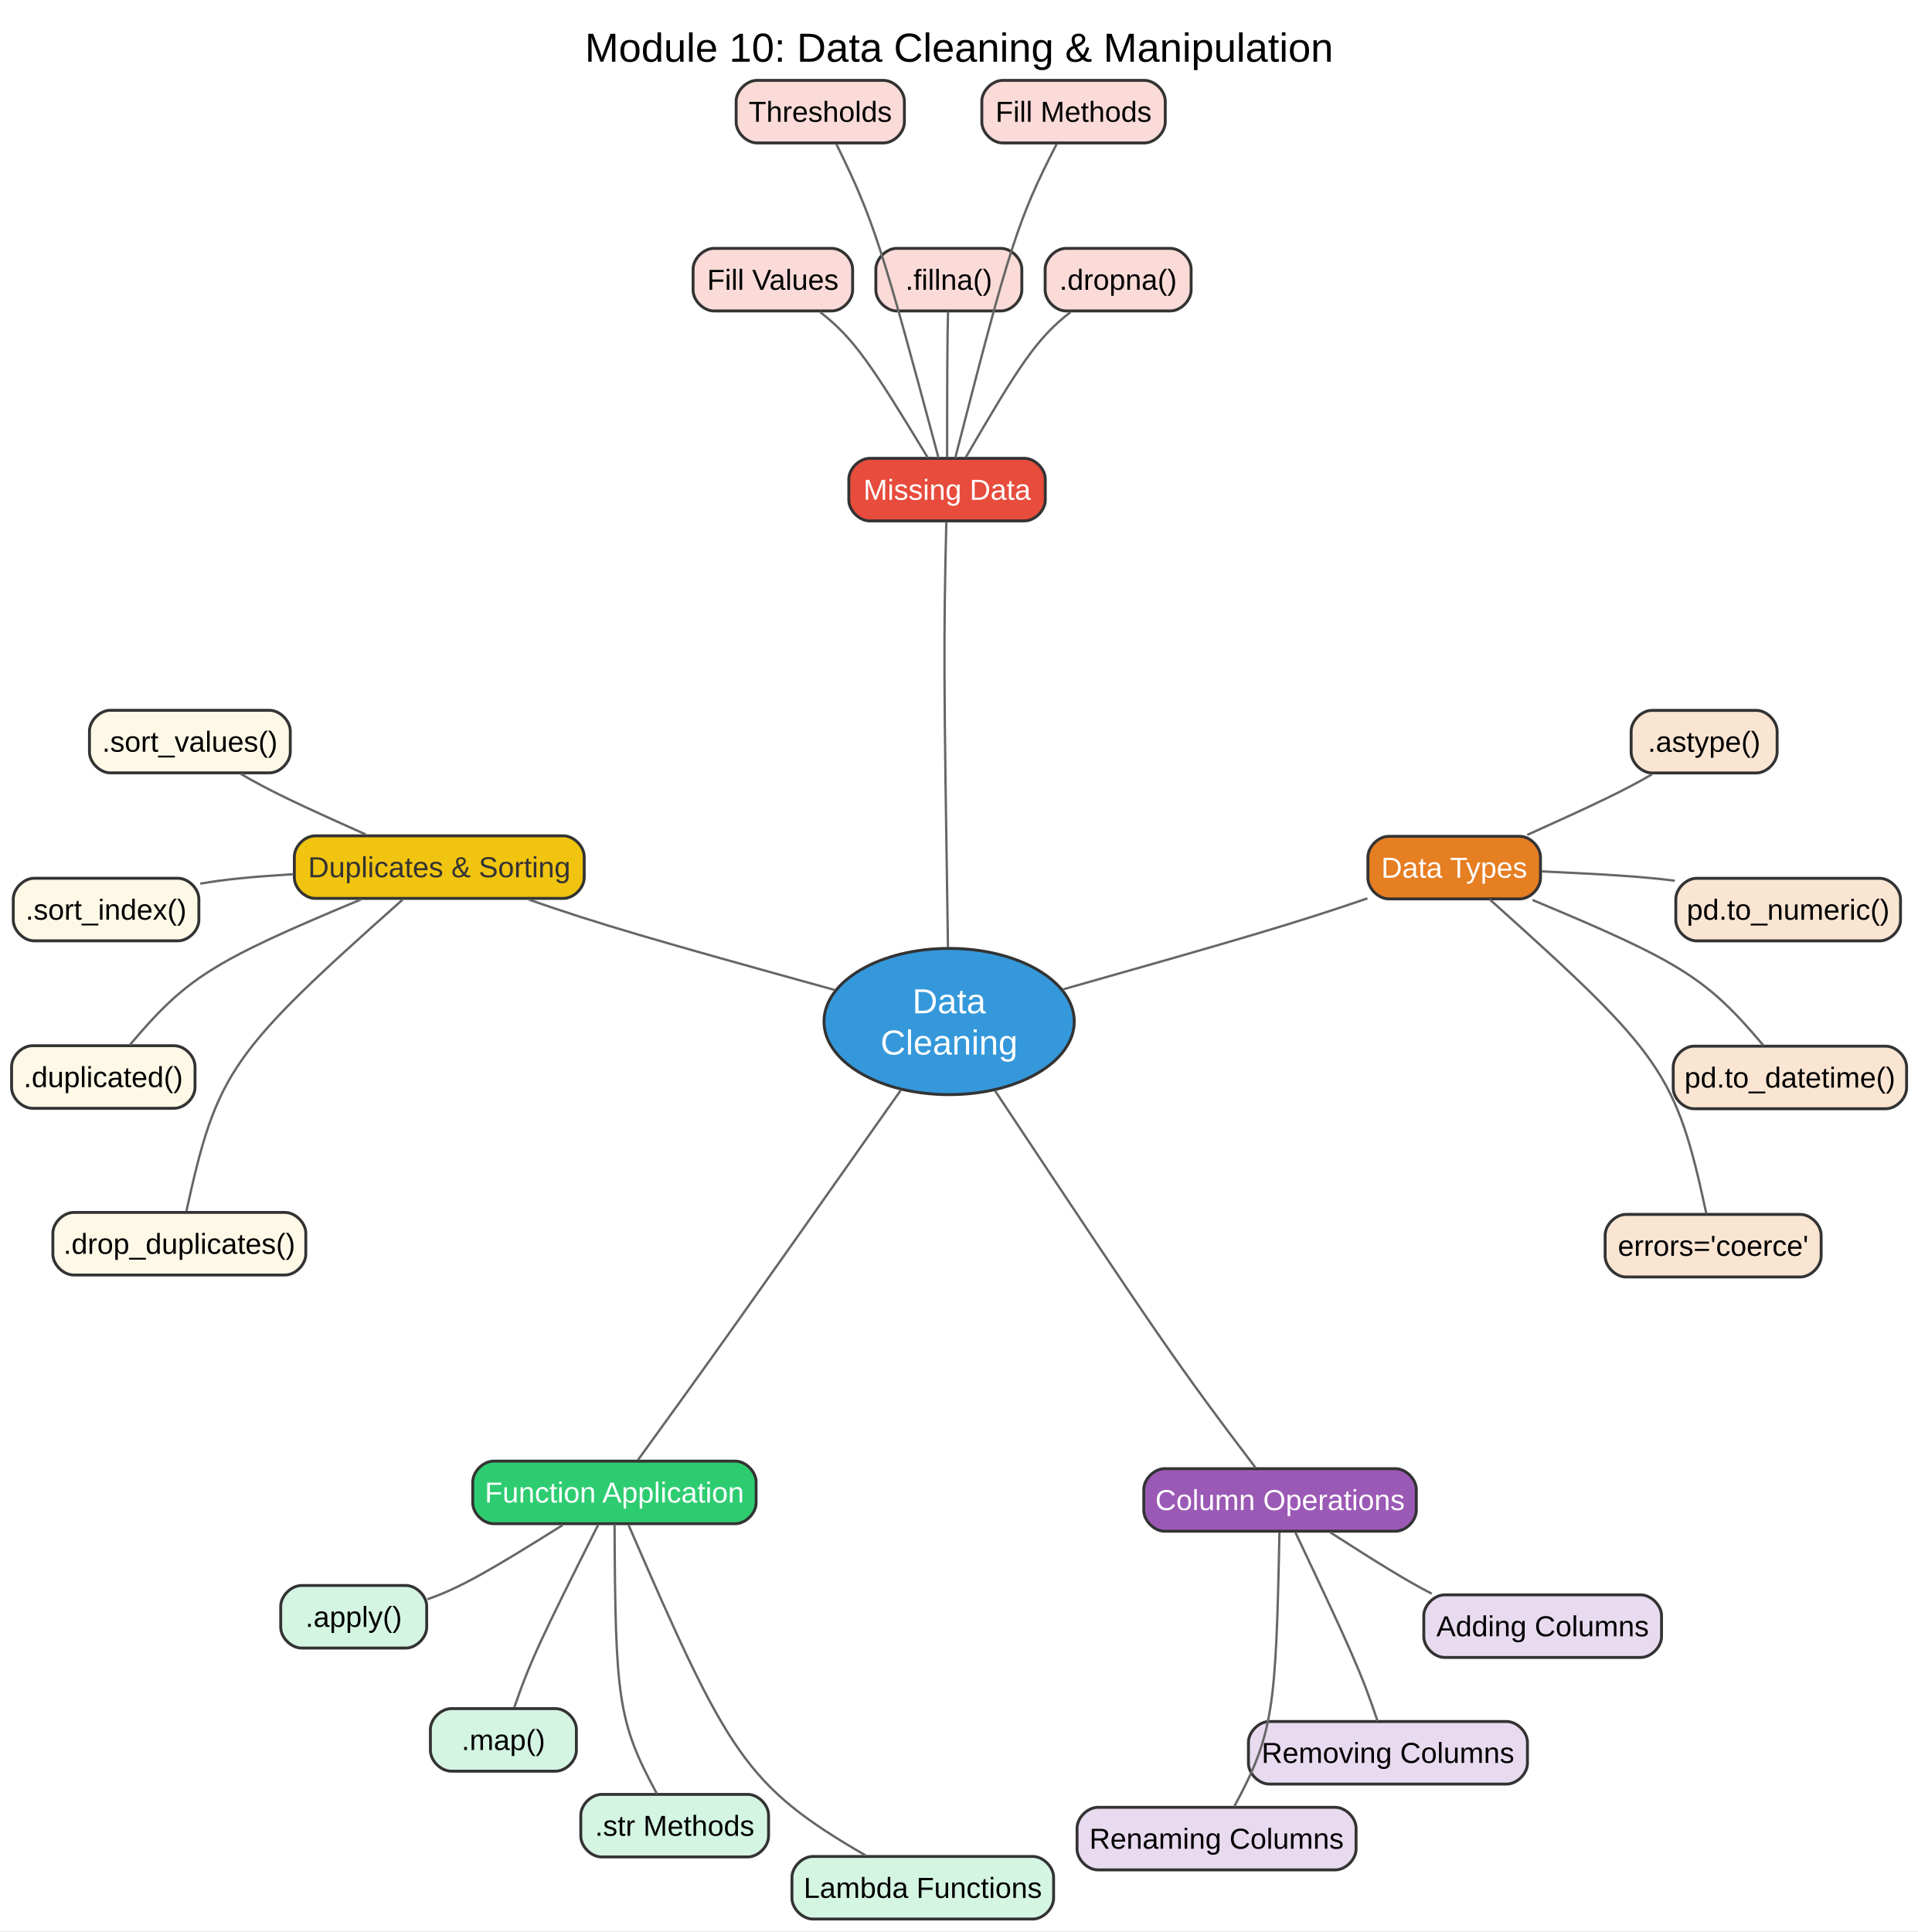
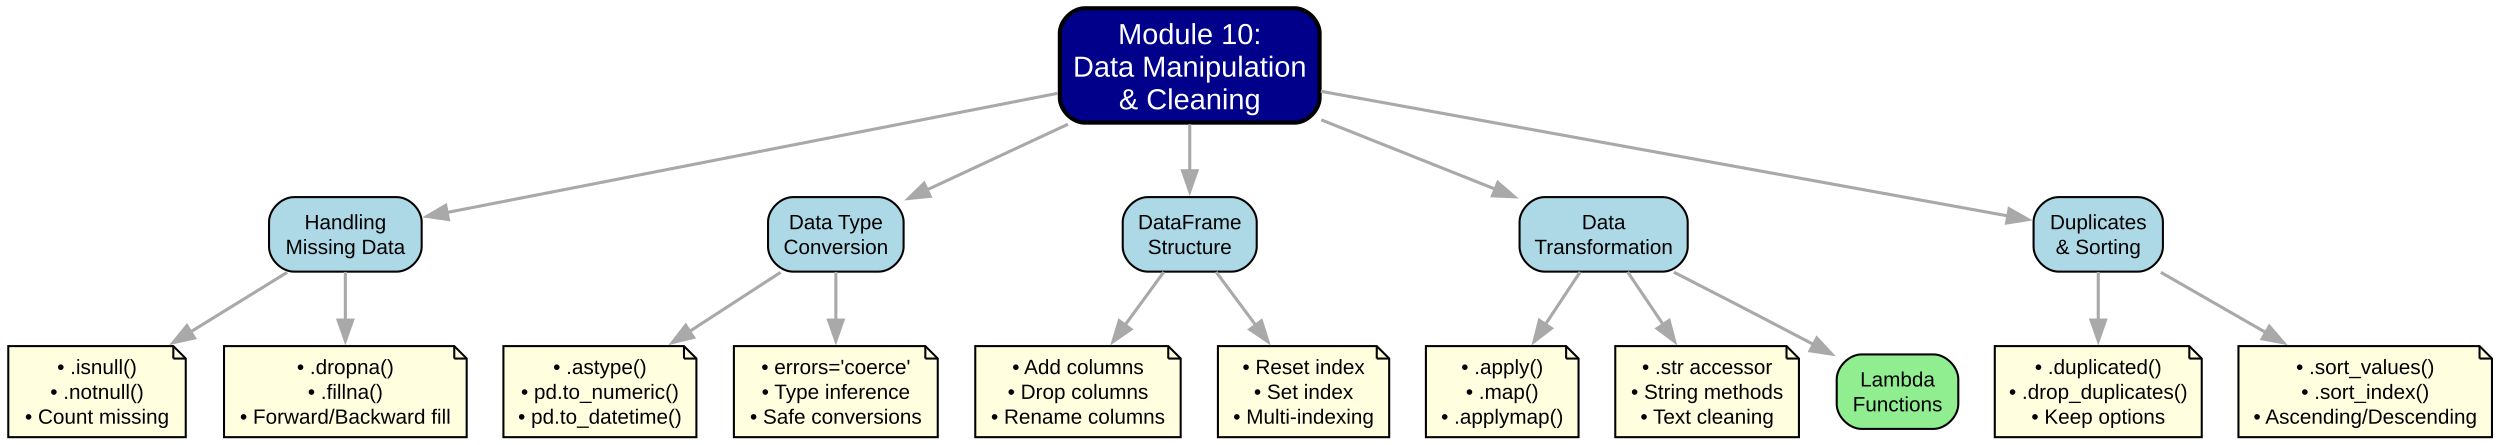
- <svg xmlns="http://www.w3.org/2000/svg" width="662pt" height="667pt" viewBox="0.00 0.00 662.00 667.00">
-   <g id="graph0" class="graph" transform="scale(1 1) rotate(0) translate(4 662.52)">
-     <polygon fill="white" stroke="none" points="-4,4 -4,-662.52 658.26,-662.52 658.26,4 -4,4" />
-     <text xml:space="preserve" text-anchor="middle" x="327.13" y="-641.22" font-family="Arial" font-size="14.00">Module 10: Data Cleaning &amp; Manipulation</text>
+ <svg xmlns="http://www.w3.org/2000/svg" width="1208pt" height="215pt" viewBox="0.00 0.00 1208.00 215.00">
+   <g id="graph0" class="graph" transform="scale(1 1) rotate(0) translate(4 211.25)">
+     <polygon fill="white" stroke="none" points="-4,4 -4,-211.25 1204.12,-211.25 1204.12,4 -4,4" />
    <g id="node1" class="node">
-       <ellipse fill="#3498db" stroke="#333333" cx="323.69" cy="-309.85" rx="43.2" ry="25.24" />
-       <text xml:space="preserve" text-anchor="middle" x="323.69" y="-312.7" font-family="Arial" font-size="12.00" fill="white">Data</text>
-       <text xml:space="preserve" text-anchor="middle" x="323.69" y="-298.45" font-family="Arial" font-size="12.00" fill="white">Cleaning</text>
+       <path fill="darkblue" stroke="black" stroke-width="2" d="M621.62,-207.25C621.62,-207.25 520.12,-207.25 520.12,-207.25 514.12,-207.25 508.12,-201.25 508.12,-195.25 508.12,-195.25 508.12,-164 508.12,-164 508.12,-158 514.12,-152 520.12,-152 520.12,-152 621.62,-152 621.62,-152 627.62,-152 633.62,-158 633.62,-164 633.62,-164 633.62,-195.25 633.62,-195.25 633.62,-201.25 627.62,-207.25 621.62,-207.25" />
+       <text xml:space="preserve" text-anchor="middle" x="570.88" y="-189.95" font-family="Arial" font-size="14.00" fill="white">Module 10:</text>
+       <text xml:space="preserve" text-anchor="middle" x="570.88" y="-174.2" font-family="Arial" font-size="14.00" fill="white">Data Manipulation</text>
+       <text xml:space="preserve" text-anchor="middle" x="570.88" y="-158.45" font-family="Arial" font-size="14.00" fill="white">&amp; Cleaning</text>
    </g>
    <g id="node2" class="node">
-       <path fill="#e74c3c" stroke="#333333" d="M349.69,-504.28C349.69,-504.28 296.26,-504.28 296.26,-504.28 292.66,-504.28 289.06,-500.68 289.06,-497.08 289.06,-497.08 289.06,-489.88 289.06,-489.88 289.06,-486.28 292.66,-482.68 296.26,-482.68 296.26,-482.68 349.69,-482.68 349.69,-482.68 353.29,-482.68 356.89,-486.28 356.89,-489.88 356.89,-489.88 356.89,-497.08 356.89,-497.08 356.89,-500.68 353.29,-504.28 349.69,-504.28" />
-       <text xml:space="preserve" text-anchor="middle" x="322.98" y="-489.98" font-family="Arial" font-size="10.00" fill="white">Missing Data</text>
+       <path fill="lightblue" stroke="black" d="M187.75,-116C187.75,-116 138,-116 138,-116 132,-116 126,-110 126,-104 126,-104 126,-92 126,-92 126,-86 132,-80 138,-80 138,-80 187.75,-80 187.75,-80 193.75,-80 199.75,-86 199.75,-92 199.75,-92 199.75,-104 199.75,-104 199.75,-110 193.75,-116 187.75,-116" />
+       <text xml:space="preserve" text-anchor="middle" x="162.88" y="-100.5" font-family="Arial" font-size="10.00">Handling</text>
+       <text xml:space="preserve" text-anchor="middle" x="162.88" y="-88.5" font-family="Arial" font-size="10.00">Missing Data</text>
    </g>
    <g id="edge1" class="edge">
-       <path fill="none" stroke="#666666" stroke-width="0.8" d="M323.29,-335.44C321.81,-430.57 321.77,-441.11 322.72,-482.28" />
+       <path fill="none" stroke="darkgray" stroke-width="1.5" d="M507.12,-166.18C425.39,-150.23 285.43,-122.92 211.67,-108.52" />
+       <polygon fill="darkgray" stroke="darkgray" stroke-width="1.5" points="212.7,-105.16 202.21,-106.68 211.36,-112.03 212.7,-105.16" />
    </g>
    <g id="node3" class="node">
-       <path fill="#e67e22" stroke="#333333" d="M520.66,-373.79C520.66,-373.79 475.48,-373.79 475.48,-373.79 471.88,-373.79 468.28,-370.19 468.28,-366.59 468.28,-366.59 468.28,-359.39 468.28,-359.39 468.28,-355.79 471.88,-352.19 475.48,-352.19 475.48,-352.19 520.66,-352.19 520.66,-352.19 524.26,-352.19 527.86,-355.79 527.86,-359.39 527.86,-359.39 527.86,-366.59 527.86,-366.59 527.86,-370.19 524.26,-373.79 520.66,-373.79" />
-       <text xml:space="preserve" text-anchor="middle" x="498.07" y="-359.49" font-family="Arial" font-size="10.00" fill="white">Data Types</text>
+       <path fill="lightblue" stroke="black" d="M420.62,-116C420.62,-116 379.12,-116 379.12,-116 373.12,-116 367.12,-110 367.12,-104 367.12,-104 367.12,-92 367.12,-92 367.12,-86 373.12,-80 379.12,-80 379.12,-80 420.62,-80 420.62,-80 426.62,-80 432.62,-86 432.62,-92 432.62,-92 432.62,-104 432.62,-104 432.62,-110 426.62,-116 420.62,-116" />
+       <text xml:space="preserve" text-anchor="middle" x="399.88" y="-100.5" font-family="Arial" font-size="10.00">Data Type</text>
+       <text xml:space="preserve" text-anchor="middle" x="399.88" y="-88.5" font-family="Arial" font-size="10.00">Conversion</text>
    </g>
    <g id="edge2" class="edge">
-       <path fill="none" stroke="#666666" stroke-width="0.8" d="M362.91,-320.92C424.8,-338.43 444.18,-344.13 468.1,-352.37" />
+       <path fill="none" stroke="darkgray" stroke-width="1.5" d="M512.03,-151.22C489.69,-140.82 464.66,-129.17 443.92,-119.51" />
+       <polygon fill="darkgray" stroke="darkgray" stroke-width="1.5" points="445.49,-116.38 434.94,-115.33 442.53,-122.72 445.49,-116.38" />
    </g>
    <g id="node4" class="node">
-       <path fill="#9b59b6" stroke="#333333" d="M477.78,-155.48C477.78,-155.48 398.1,-155.48 398.1,-155.48 394.5,-155.48 390.9,-151.88 390.9,-148.28 390.9,-148.28 390.9,-141.08 390.9,-141.08 390.9,-137.48 394.5,-133.88 398.1,-133.88 398.1,-133.88 477.78,-133.88 477.78,-133.88 481.38,-133.88 484.98,-137.48 484.98,-141.08 484.98,-141.08 484.98,-148.28 484.98,-148.28 484.98,-151.88 481.38,-155.48 477.78,-155.48" />
-       <text xml:space="preserve" text-anchor="middle" x="437.94" y="-141.18" font-family="Arial" font-size="10.00" fill="white">Column Operations</text>
+       <path fill="lightblue" stroke="black" d="M591.25,-116C591.25,-116 550.5,-116 550.5,-116 544.5,-116 538.5,-110 538.5,-104 538.5,-104 538.5,-92 538.5,-92 538.5,-86 544.5,-80 550.5,-80 550.5,-80 591.25,-80 591.25,-80 597.25,-80 603.25,-86 603.25,-92 603.25,-92 603.25,-104 603.25,-104 603.25,-110 597.25,-116 591.25,-116" />
+       <text xml:space="preserve" text-anchor="middle" x="570.88" y="-100.5" font-family="Arial" font-size="10.00">DataFrame</text>
+       <text xml:space="preserve" text-anchor="middle" x="570.88" y="-88.5" font-family="Arial" font-size="10.00">Structure</text>
    </g>
    <g id="edge3" class="edge">
-       <path fill="none" stroke="#666666" stroke-width="0.8" d="M339.55,-285.94C396,-200.89 403.12,-190.55 429.5,-155.78" />
+       <path fill="none" stroke="darkgray" stroke-width="1.5" d="M570.88,-151.22C570.88,-143.93 570.88,-136.03 570.88,-128.63" />
+       <polygon fill="darkgray" stroke="darkgray" stroke-width="1.5" points="574.38,-128.74 570.88,-118.74 567.38,-128.74 574.38,-128.74" />
    </g>
    <g id="node5" class="node">
-       <path fill="#2ecc71" stroke="#333333" d="M249.85,-158.08C249.85,-158.08 166.42,-158.08 166.42,-158.08 162.82,-158.08 159.22,-154.48 159.22,-150.88 159.22,-150.88 159.22,-143.68 159.22,-143.68 159.22,-140.08 162.82,-136.48 166.42,-136.48 166.42,-136.48 249.85,-136.48 249.85,-136.48 253.45,-136.48 257.05,-140.08 257.05,-143.68 257.05,-143.68 257.05,-150.88 257.05,-150.88 257.05,-154.48 253.45,-158.08 249.85,-158.08" />
-       <text xml:space="preserve" text-anchor="middle" x="208.13" y="-143.78" font-family="Arial" font-size="10.00" fill="white">Function Application</text>
+       <path fill="lightblue" stroke="black" d="M799.5,-116C799.5,-116 742.25,-116 742.25,-116 736.25,-116 730.25,-110 730.25,-104 730.25,-104 730.25,-92 730.25,-92 730.25,-86 736.25,-80 742.25,-80 742.25,-80 799.5,-80 799.5,-80 805.5,-80 811.5,-86 811.5,-92 811.5,-92 811.5,-104 811.5,-104 811.5,-110 805.5,-116 799.5,-116" />
+       <text xml:space="preserve" text-anchor="middle" x="770.88" y="-100.5" font-family="Arial" font-size="10.00">Data</text>
+       <text xml:space="preserve" text-anchor="middle" x="770.88" y="-88.5" font-family="Arial" font-size="10.00">Transformation</text>
    </g>
    <g id="edge4" class="edge">
-       <path fill="none" stroke="#666666" stroke-width="0.8" d="M307.07,-286.25C248.83,-203.61 241.6,-193.43 216.24,-158.45" />
+       <path fill="none" stroke="darkgray" stroke-width="1.5" d="M634.43,-153.32C661.63,-142.49 693,-130 718.8,-119.73" />
+       <polygon fill="darkgray" stroke="darkgray" stroke-width="1.5" points="719.75,-123.12 727.74,-116.17 717.16,-116.62 719.75,-123.12" />
    </g>
    <g id="node6" class="node">
-       <path fill="#f1c40f" stroke="#333333" d="M190.5,-373.96C190.5,-373.96 104.82,-373.96 104.82,-373.96 101.22,-373.96 97.62,-370.36 97.62,-366.76 97.62,-366.76 97.62,-359.56 97.62,-359.56 97.62,-355.96 101.22,-352.36 104.82,-352.36 104.82,-352.36 190.5,-352.36 190.5,-352.36 194.1,-352.36 197.7,-355.96 197.7,-359.56 197.7,-359.56 197.7,-366.76 197.7,-366.76 197.7,-370.36 194.1,-373.96 190.5,-373.96" />
-       <text xml:space="preserve" text-anchor="middle" x="147.66" y="-359.66" font-family="Arial" font-size="10.00" fill="#333333">Duplicates &amp; Sorting</text>
+       <path fill="lightblue" stroke="black" d="M1029.12,-116C1029.12,-116 990.62,-116 990.62,-116 984.62,-116 978.62,-110 978.62,-104 978.62,-104 978.62,-92 978.62,-92 978.62,-86 984.62,-80 990.62,-80 990.62,-80 1029.12,-80 1029.12,-80 1035.12,-80 1041.12,-86 1041.12,-92 1041.12,-92 1041.12,-104 1041.12,-104 1041.12,-110 1035.12,-116 1029.12,-116" />
+       <text xml:space="preserve" text-anchor="middle" x="1009.88" y="-100.5" font-family="Arial" font-size="10.00">Duplicates</text>
+       <text xml:space="preserve" text-anchor="middle" x="1009.88" y="-88.5" font-family="Arial" font-size="10.00">&amp; Sorting</text>
    </g>
    <g id="edge5" class="edge">
-       <path fill="none" stroke="#666666" stroke-width="0.8" d="M284.34,-320.7C222.28,-337.85 202.43,-343.6 178.64,-351.92" />
+       <path fill="none" stroke="darkgray" stroke-width="1.5" d="M634.24,-167.13C724.73,-150.72 888.64,-120.99 966.52,-106.86" />
+       <polygon fill="darkgray" stroke="darkgray" stroke-width="1.5" points="966.81,-110.37 976.03,-105.14 965.56,-103.48 966.81,-110.37" />
    </g>
    <g id="node7" class="node">
-       <path fill="#fadbd8" stroke="#333333" d="M400.04,-576.77C400.04,-576.77 364.04,-576.77 364.04,-576.77 360.44,-576.77 356.84,-573.17 356.84,-569.57 356.84,-569.57 356.84,-562.37 356.84,-562.37 356.84,-558.77 360.44,-555.17 364.04,-555.17 364.04,-555.17 400.04,-555.17 400.04,-555.17 403.64,-555.17 407.24,-558.77 407.24,-562.37 407.24,-562.37 407.24,-569.57 407.24,-569.57 407.24,-573.17 403.64,-576.77 400.04,-576.77" />
-       <text xml:space="preserve" text-anchor="middle" x="382.04" y="-562.47" font-family="Arial" font-size="10.00">.dropna()</text>
+       <polygon fill="lightyellow" stroke="black" points="79.75,-44 0,-44 0,0 85.75,0 85.75,-38 79.75,-44" />
+       <polyline fill="none" stroke="black" points="79.75,-44 79.75,-38" />
+       <polyline fill="none" stroke="black" points="85.75,-38 79.75,-38" />
+       <text xml:space="preserve" text-anchor="middle" x="42.88" y="-30.5" font-family="Arial" font-size="10.00">• .isnull()</text>
+       <text xml:space="preserve" text-anchor="middle" x="42.88" y="-18.5" font-family="Arial" font-size="10.00">• .notnull()</text>
+       <text xml:space="preserve" text-anchor="middle" x="42.88" y="-6.5" font-family="Arial" font-size="10.00">• Count missing</text>
    </g>
    <g id="edge6" class="edge">
-       <path fill="none" stroke="#666666" stroke-width="0.8" d="M329.39,-504.54C347.9,-536.4 353.93,-545.73 365.57,-554.75" />
+       <path fill="none" stroke="darkgray" stroke-width="1.5" d="M134.74,-79.65C120.76,-71.03 103.53,-60.4 87.78,-50.69" />
+       <polygon fill="darkgray" stroke="darkgray" stroke-width="1.5" points="89.98,-47.94 79.63,-45.67 86.31,-53.89 89.98,-47.94" />
    </g>
    <g id="node8" class="node">
-       <path fill="#fadbd8" stroke="#333333" d="M341.59,-576.77C341.59,-576.77 305.59,-576.77 305.59,-576.77 301.99,-576.77 298.39,-573.17 298.39,-569.57 298.39,-569.57 298.39,-562.37 298.39,-562.37 298.39,-558.77 301.99,-555.17 305.59,-555.17 305.59,-555.17 341.59,-555.17 341.59,-555.17 345.19,-555.17 348.79,-558.77 348.79,-562.37 348.79,-562.37 348.79,-569.57 348.79,-569.57 348.79,-573.17 345.19,-576.77 341.59,-576.77" />
-       <text xml:space="preserve" text-anchor="middle" x="323.59" y="-562.47" font-family="Arial" font-size="10.00">.fillna()</text>
+       <polygon fill="lightyellow" stroke="black" points="215.5,-44 104.25,-44 104.25,0 221.5,0 221.5,-38 215.5,-44" />
+       <polyline fill="none" stroke="black" points="215.5,-44 215.5,-38" />
+       <polyline fill="none" stroke="black" points="221.5,-38 215.5,-38" />
+       <text xml:space="preserve" text-anchor="middle" x="162.88" y="-30.5" font-family="Arial" font-size="10.00">• .dropna()</text>
+       <text xml:space="preserve" text-anchor="middle" x="162.88" y="-18.5" font-family="Arial" font-size="10.00">• .fillna()</text>
+       <text xml:space="preserve" text-anchor="middle" x="162.88" y="-6.5" font-family="Arial" font-size="10.00">• Forward/Backward fill</text>
    </g>
    <g id="edge7" class="edge">
-       <path fill="none" stroke="#666666" stroke-width="0.8" d="M322.99,-504.73C323.02,-535.69 323.05,-543.44 323.31,-554.89" />
+       <path fill="none" stroke="darkgray" stroke-width="1.5" d="M162.88,-79.84C162.88,-72.89 162.88,-64.61 162.88,-56.56" />
+       <polygon fill="darkgray" stroke="darkgray" stroke-width="1.5" points="166.38,-56.57 162.88,-46.57 159.38,-56.57 166.38,-56.57" />
    </g>
    <g id="node9" class="node">
-       <path fill="#fadbd8" stroke="#333333" d="M283.17,-576.77C283.17,-576.77 242.49,-576.77 242.49,-576.77 238.89,-576.77 235.29,-573.17 235.29,-569.57 235.29,-569.57 235.29,-562.37 235.29,-562.37 235.29,-558.77 238.89,-555.17 242.49,-555.17 242.49,-555.17 283.17,-555.17 283.17,-555.17 286.77,-555.17 290.37,-558.77 290.37,-562.37 290.37,-562.37 290.37,-569.57 290.37,-569.57 290.37,-573.17 286.77,-576.77 283.17,-576.77" />
-       <text xml:space="preserve" text-anchor="middle" x="262.83" y="-562.47" font-family="Arial" font-size="10.00">Fill Values</text>
+       <polygon fill="lightyellow" stroke="black" points="326.5,-44 239.25,-44 239.25,0 332.5,0 332.5,-38 326.5,-44" />
+       <polyline fill="none" stroke="black" points="326.5,-44 326.5,-38" />
+       <polyline fill="none" stroke="black" points="332.5,-38 326.5,-38" />
+       <text xml:space="preserve" text-anchor="middle" x="285.88" y="-30.5" font-family="Arial" font-size="10.00">• .astype()</text>
+       <text xml:space="preserve" text-anchor="middle" x="285.88" y="-18.5" font-family="Arial" font-size="10.00">• pd.to_numeric()</text>
+       <text xml:space="preserve" text-anchor="middle" x="285.88" y="-6.5" font-family="Arial" font-size="10.00">• pd.to_datetime()</text>
    </g>
    <g id="edge8" class="edge">
-       <path fill="none" stroke="#666666" stroke-width="0.8" d="M316.3,-504.54C297.02,-536.42 290.79,-545.76 279.19,-554.76" />
+       <path fill="none" stroke="darkgray" stroke-width="1.5" d="M373.15,-79.65C359.99,-71.11 343.81,-60.61 328.97,-50.97" />
+       <polygon fill="darkgray" stroke="darkgray" stroke-width="1.5" points="331.16,-48.22 320.86,-45.71 327.34,-54.09 331.16,-48.22" />
    </g>
    <g id="node10" class="node">
-       <path fill="#fadbd8" stroke="#333333" d="M391.11,-634.77C391.11,-634.77 342.18,-634.77 342.18,-634.77 338.58,-634.77 334.98,-631.17 334.98,-627.57 334.98,-627.57 334.98,-620.37 334.98,-620.37 334.98,-616.77 338.58,-613.17 342.18,-613.17 342.18,-613.17 391.11,-613.17 391.11,-613.17 394.71,-613.17 398.31,-616.77 398.31,-620.37 398.31,-620.37 398.31,-627.57 398.31,-627.57 398.31,-631.17 394.71,-634.77 391.11,-634.77" />
-       <text xml:space="preserve" text-anchor="middle" x="366.65" y="-620.47" font-family="Arial" font-size="10.00">Fill Methods</text>
+       <polygon fill="lightyellow" stroke="black" points="443.12,-44 350.62,-44 350.62,0 449.12,0 449.12,-38 443.12,-44" />
+       <polyline fill="none" stroke="black" points="443.12,-44 443.12,-38" />
+       <polyline fill="none" stroke="black" points="449.12,-38 443.12,-38" />
+       <text xml:space="preserve" text-anchor="middle" x="399.88" y="-30.5" font-family="Arial" font-size="10.00">• errors='coerce'</text>
+       <text xml:space="preserve" text-anchor="middle" x="399.88" y="-18.5" font-family="Arial" font-size="10.00">• Type inference</text>
+       <text xml:space="preserve" text-anchor="middle" x="399.88" y="-6.5" font-family="Arial" font-size="10.00">• Safe conversions</text>
    </g>
    <g id="edge9" class="edge">
-       <path fill="none" stroke="#666666" stroke-width="0.8" d="M325.8,-504.43C344.47,-576.97 347.2,-586.35 360.83,-612.82" />
+       <path fill="none" stroke="darkgray" stroke-width="1.5" d="M399.88,-79.84C399.88,-72.89 399.88,-64.61 399.88,-56.56" />
+       <polygon fill="darkgray" stroke="darkgray" stroke-width="1.5" points="403.38,-56.57 399.88,-46.57 396.38,-56.57 403.38,-56.57" />
    </g>
    <g id="node11" class="node">
-       <path fill="#fadbd8" stroke="#333333" d="M301.04,-634.77C301.04,-634.77 257.36,-634.77 257.36,-634.77 253.76,-634.77 250.16,-631.17 250.16,-627.57 250.16,-627.57 250.16,-620.37 250.16,-620.37 250.16,-616.77 253.76,-613.17 257.36,-613.17 257.36,-613.17 301.04,-613.17 301.04,-613.17 304.64,-613.17 308.24,-616.77 308.24,-620.37 308.24,-620.37 308.24,-627.57 308.24,-627.57 308.24,-631.17 304.64,-634.77 301.04,-634.77" />
-       <text xml:space="preserve" text-anchor="middle" x="279.2" y="-620.47" font-family="Arial" font-size="10.00">Thresholds</text>
+       <polygon fill="lightyellow" stroke="black" points="560.5,-44 467.25,-44 467.25,0 566.5,0 566.5,-38 560.5,-44" />
+       <polyline fill="none" stroke="black" points="560.5,-44 560.5,-38" />
+       <polyline fill="none" stroke="black" points="566.5,-38 560.5,-38" />
+       <text xml:space="preserve" text-anchor="middle" x="516.88" y="-30.5" font-family="Arial" font-size="10.00">• Add columns</text>
+       <text xml:space="preserve" text-anchor="middle" x="516.88" y="-18.5" font-family="Arial" font-size="10.00">• Drop columns</text>
+       <text xml:space="preserve" text-anchor="middle" x="516.88" y="-6.5" font-family="Arial" font-size="10.00">• Rename columns</text>
    </g>
    <g id="edge10" class="edge">
-       <path fill="none" stroke="#666666" stroke-width="0.8" d="M320.04,-504.42C300.59,-576.9 297.8,-586.28 284.75,-612.8" />
+       <path fill="none" stroke="darkgray" stroke-width="1.5" d="M558.35,-79.84C552.74,-72.14 545.94,-62.83 539.48,-53.98" />
+       <polygon fill="darkgray" stroke="darkgray" stroke-width="1.5" points="542.48,-52.15 533.76,-46.14 536.83,-56.28 542.48,-52.15" />
    </g>
    <g id="node12" class="node">
-       <path fill="#fae5d3" stroke="#333333" d="M602.36,-417.27C602.36,-417.27 566.36,-417.27 566.36,-417.27 562.76,-417.27 559.16,-413.67 559.16,-410.07 559.16,-410.07 559.16,-402.87 559.16,-402.87 559.16,-399.27 562.76,-395.67 566.36,-395.67 566.36,-395.67 602.36,-395.67 602.36,-395.67 605.96,-395.67 609.56,-399.27 609.56,-402.87 609.56,-402.87 609.56,-410.07 609.56,-410.07 609.56,-413.67 605.96,-417.27 602.36,-417.27" />
-       <text xml:space="preserve" text-anchor="middle" x="584.36" y="-402.97" font-family="Arial" font-size="10.00">.astype()</text>
+       <polygon fill="lightyellow" stroke="black" points="661.25,-44 584.5,-44 584.5,0 667.25,0 667.25,-38 661.25,-44" />
+       <polyline fill="none" stroke="black" points="661.25,-44 661.25,-38" />
+       <polyline fill="none" stroke="black" points="667.25,-38 661.25,-38" />
+       <text xml:space="preserve" text-anchor="middle" x="625.88" y="-30.5" font-family="Arial" font-size="10.00">• Reset index</text>
+       <text xml:space="preserve" text-anchor="middle" x="625.88" y="-18.5" font-family="Arial" font-size="10.00">• Set index</text>
+       <text xml:space="preserve" text-anchor="middle" x="625.88" y="-6.5" font-family="Arial" font-size="10.00">• Multi-indexing</text>
    </g>
    <g id="edge11" class="edge">
-       <path fill="none" stroke="#666666" stroke-width="0.8" d="M523.28,-374.28C546.98,-384.95 556.87,-389.67 566.37,-395.2" />
+       <path fill="none" stroke="darkgray" stroke-width="1.5" d="M583.63,-79.84C589.35,-72.14 596.27,-62.83 602.85,-53.98" />
+       <polygon fill="darkgray" stroke="darkgray" stroke-width="1.5" points="605.53,-56.24 608.69,-46.13 599.91,-52.06 605.53,-56.24" />
    </g>
    <g id="node13" class="node">
-       <path fill="#fae5d3" stroke="#333333" d="M644.96,-359.29C644.96,-359.29 581.78,-359.29 581.78,-359.29 578.18,-359.29 574.58,-355.69 574.58,-352.09 574.58,-352.09 574.58,-344.89 574.58,-344.89 574.58,-341.29 578.18,-337.69 581.78,-337.69 581.78,-337.69 644.96,-337.69 644.96,-337.69 648.56,-337.69 652.16,-341.29 652.16,-344.89 652.16,-344.89 652.16,-352.09 652.16,-352.09 652.16,-355.69 648.56,-359.29 644.96,-359.29" />
-       <text xml:space="preserve" text-anchor="middle" x="613.37" y="-344.99" font-family="Arial" font-size="10.00">pd.to_numeric()</text>
+       <polygon fill="lightyellow" stroke="black" points="752.75,-44 685,-44 685,0 758.75,0 758.75,-38 752.75,-44" />
+       <polyline fill="none" stroke="black" points="752.75,-44 752.75,-38" />
+       <polyline fill="none" stroke="black" points="758.75,-38 752.75,-38" />
+       <text xml:space="preserve" text-anchor="middle" x="721.88" y="-30.5" font-family="Arial" font-size="10.00">• .apply()</text>
+       <text xml:space="preserve" text-anchor="middle" x="721.88" y="-18.5" font-family="Arial" font-size="10.00">• .map()</text>
+       <text xml:space="preserve" text-anchor="middle" x="721.88" y="-6.5" font-family="Arial" font-size="10.00">• .applymap()</text>
    </g>
    <g id="edge12" class="edge">
-       <path fill="none" stroke="#666666" stroke-width="0.8" d="M528.31,-361.68C550.45,-360.67 563.79,-359.84 574.23,-358.45" />
+       <path fill="none" stroke="darkgray" stroke-width="1.5" d="M759.51,-79.84C754.47,-72.23 748.38,-63.03 742.58,-54.27" />
+       <polygon fill="darkgray" stroke="darkgray" stroke-width="1.5" points="745.67,-52.6 737.24,-46.2 739.84,-56.47 745.67,-52.6" />
    </g>
    <g id="node14" class="node">
-       <path fill="#fae5d3" stroke="#333333" d="M647.06,-301.34C647.06,-301.34 580.88,-301.34 580.88,-301.34 577.28,-301.34 573.68,-297.74 573.68,-294.14 573.68,-294.14 573.68,-286.94 573.68,-286.94 573.68,-283.34 577.28,-279.74 580.88,-279.74 580.88,-279.74 647.06,-279.74 647.06,-279.74 650.66,-279.74 654.26,-283.34 654.26,-286.94 654.26,-286.94 654.26,-294.14 654.26,-294.14 654.26,-297.74 650.66,-301.34 647.06,-301.34" />
-       <text xml:space="preserve" text-anchor="middle" x="613.97" y="-287.04" font-family="Arial" font-size="10.00">pd.to_datetime()</text>
+       <polygon fill="lightyellow" stroke="black" points="859.25,-44 776.5,-44 776.5,0 865.25,0 865.25,-38 859.25,-44" />
+       <polyline fill="none" stroke="black" points="859.25,-44 859.25,-38" />
+       <polyline fill="none" stroke="black" points="865.25,-38 859.25,-38" />
+       <text xml:space="preserve" text-anchor="middle" x="820.88" y="-30.5" font-family="Arial" font-size="10.00">• .str accessor</text>
+       <text xml:space="preserve" text-anchor="middle" x="820.88" y="-18.5" font-family="Arial" font-size="10.00">• String methods</text>
+       <text xml:space="preserve" text-anchor="middle" x="820.88" y="-6.5" font-family="Arial" font-size="10.00">• Text cleaning</text>
    </g>
    <g id="edge13" class="edge">
-       <path fill="none" stroke="#666666" stroke-width="0.8" d="M525.11,-351.81C576.44,-330.41 585.31,-324.73 604.81,-301.61" />
+       <path fill="none" stroke="darkgray" stroke-width="1.5" d="M782.47,-79.84C787.61,-72.23 793.83,-63.03 799.75,-54.27" />
+       <polygon fill="darkgray" stroke="darkgray" stroke-width="1.5" points="802.51,-56.43 805.21,-46.19 796.71,-52.51 802.51,-56.43" />
    </g>
    <g id="node15" class="node">
-       <path fill="#fae5d3" stroke="#333333" d="M617.56,-243.26C617.56,-243.26 557.38,-243.26 557.38,-243.26 553.78,-243.26 550.18,-239.66 550.18,-236.06 550.18,-236.06 550.18,-228.86 550.18,-228.86 550.18,-225.26 553.78,-221.66 557.38,-221.66 557.38,-221.66 617.56,-221.66 617.56,-221.66 621.16,-221.66 624.76,-225.26 624.76,-228.86 624.76,-228.86 624.76,-236.06 624.76,-236.06 624.76,-239.66 621.16,-243.26 617.56,-243.26" />
-       <text xml:space="preserve" text-anchor="middle" x="587.47" y="-228.96" font-family="Arial" font-size="10.00">errors='coerce'</text>
+       <path fill="lightgreen" stroke="black" d="M930.25,-40C930.25,-40 895.5,-40 895.5,-40 889.5,-40 883.5,-34 883.5,-28 883.5,-28 883.5,-16 883.5,-16 883.5,-10 889.5,-4 895.5,-4 895.5,-4 930.25,-4 930.25,-4 936.25,-4 942.25,-10 942.25,-16 942.25,-16 942.25,-28 942.25,-28 942.25,-34 936.25,-40 930.25,-40" />
+       <text xml:space="preserve" text-anchor="middle" x="912.88" y="-24.5" font-family="Arial" font-size="10.00">Lambda</text>
+       <text xml:space="preserve" text-anchor="middle" x="912.88" y="-12.5" font-family="Arial" font-size="10.00">Functions</text>
    </g>
    <g id="edge14" class="edge">
-       <path fill="none" stroke="#666666" stroke-width="0.8" d="M510.3,-352.04C570.07,-298.46 574.66,-292 585.13,-243.49" />
+       <path fill="none" stroke="darkgray" stroke-width="1.5" d="M804.82,-79.73C822.67,-70.61 845.11,-59.07 872.4,-44.74" />
+       <polygon fill="darkgray" stroke="darkgray" stroke-width="1.5" points="873.87,-47.92 881.09,-40.17 870.61,-41.73 873.87,-47.92" />
    </g>
    <g id="node16" class="node">
-       <path fill="#e8daef" stroke="#333333" d="M562.45,-111.91C562.45,-111.91 494.77,-111.91 494.77,-111.91 491.17,-111.91 487.57,-108.31 487.57,-104.71 487.57,-104.71 487.57,-97.51 487.57,-97.51 487.57,-93.91 491.17,-90.31 494.77,-90.31 494.77,-90.31 562.45,-90.31 562.45,-90.31 566.05,-90.31 569.65,-93.91 569.65,-97.51 569.65,-97.51 569.65,-104.71 569.65,-104.71 569.65,-108.31 566.05,-111.91 562.45,-111.91" />
-       <text xml:space="preserve" text-anchor="middle" x="528.61" y="-97.61" font-family="Arial" font-size="10.00">Adding Columns</text>
+       <polygon fill="lightyellow" stroke="black" points="1053.88,-44 959.88,-44 959.88,0 1059.88,0 1059.88,-38 1053.88,-44" />
+       <polyline fill="none" stroke="black" points="1053.88,-44 1053.88,-38" />
+       <polyline fill="none" stroke="black" points="1059.88,-38 1053.88,-38" />
+       <text xml:space="preserve" text-anchor="middle" x="1009.88" y="-30.5" font-family="Arial" font-size="10.00">• .duplicated()</text>
+       <text xml:space="preserve" text-anchor="middle" x="1009.88" y="-18.5" font-family="Arial" font-size="10.00">• .drop_duplicates()</text>
+       <text xml:space="preserve" text-anchor="middle" x="1009.88" y="-6.5" font-family="Arial" font-size="10.00">• Keep options</text>
    </g>
    <g id="edge15" class="edge">
-       <path fill="none" stroke="#666666" stroke-width="0.8" d="M455.26,-133.5C471.6,-122.99 481.95,-116.58 490.32,-112.32" />
+       <path fill="none" stroke="darkgray" stroke-width="1.5" d="M1009.88,-79.84C1009.88,-72.89 1009.88,-64.61 1009.88,-56.56" />
+       <polygon fill="darkgray" stroke="darkgray" stroke-width="1.5" points="1013.38,-56.57 1009.88,-46.57 1006.38,-56.57 1013.38,-56.57" />
    </g>
    <g id="node17" class="node">
-       <path fill="#e8daef" stroke="#333333" d="M516.16,-68.19C516.16,-68.19 434.23,-68.19 434.23,-68.19 430.63,-68.19 427.03,-64.59 427.03,-60.99 427.03,-60.99 427.03,-53.79 427.03,-53.79 427.03,-50.19 430.63,-46.59 434.23,-46.59 434.23,-46.59 516.16,-46.59 516.16,-46.59 519.76,-46.59 523.36,-50.19 523.36,-53.79 523.36,-53.79 523.36,-60.99 523.36,-60.99 523.36,-64.59 519.76,-68.19 516.16,-68.19" />
-       <text xml:space="preserve" text-anchor="middle" x="475.19" y="-53.89" font-family="Arial" font-size="10.00">Removing Columns</text>
+       <polygon fill="lightyellow" stroke="black" points="1194.12,-44 1077.62,-44 1077.62,0 1200.12,0 1200.12,-38 1194.12,-44" />
+       <polyline fill="none" stroke="black" points="1194.12,-44 1194.12,-38" />
+       <polyline fill="none" stroke="black" points="1200.12,-38 1194.12,-38" />
+       <text xml:space="preserve" text-anchor="middle" x="1138.88" y="-30.5" font-family="Arial" font-size="10.00">• .sort_values()</text>
+       <text xml:space="preserve" text-anchor="middle" x="1138.88" y="-18.5" font-family="Arial" font-size="10.00">• .sort_index()</text>
+       <text xml:space="preserve" text-anchor="middle" x="1138.88" y="-6.5" font-family="Arial" font-size="10.00">• Ascending/Descending</text>
    </g>
    <g id="edge16" class="edge">
-       <path fill="none" stroke="#666666" stroke-width="0.8" d="M443.23,-133.51C462.56,-92.64 466.11,-84.75 471.6,-68.35" />
-     </g>
-     <g id="node18" class="node">
-       <path fill="#e8daef" stroke="#333333" d="M456.99,-38.56C456.99,-38.56 375.06,-38.56 375.06,-38.56 371.46,-38.56 367.86,-34.96 367.86,-31.36 367.86,-31.36 367.86,-24.16 367.86,-24.16 367.86,-20.56 371.46,-16.96 375.06,-16.96 375.06,-16.96 456.99,-16.96 456.99,-16.96 460.59,-16.96 464.19,-20.56 464.19,-24.16 464.19,-24.16 464.19,-31.36 464.19,-31.36 464.19,-34.96 460.59,-38.56 456.99,-38.56" />
-       <text xml:space="preserve" text-anchor="middle" x="416.02" y="-24.26" font-family="Arial" font-size="10.00">Renaming Columns</text>
-     </g>
-     <g id="edge17" class="edge">
-       <path fill="none" stroke="#666666" stroke-width="0.8" d="M437.73,-133.48C436.53,-72.4 435.65,-63.92 422.11,-38.8" />
-     </g>
-     <g id="node19" class="node">
-       <path fill="#d5f5e3" stroke="#333333" d="M136.12,-115.15C136.12,-115.15 100.12,-115.15 100.12,-115.15 96.52,-115.15 92.92,-111.55 92.92,-107.95 92.92,-107.95 92.92,-100.75 92.92,-100.75 92.92,-97.15 96.52,-93.55 100.12,-93.55 100.12,-93.55 136.12,-93.55 136.12,-93.55 139.72,-93.55 143.32,-97.15 143.32,-100.75 143.32,-100.75 143.32,-107.95 143.32,-107.95 143.32,-111.55 139.72,-115.15 136.12,-115.15" />
-       <text xml:space="preserve" text-anchor="middle" x="118.12" y="-100.85" font-family="Arial" font-size="10.00">.apply()</text>
-     </g>
-     <g id="edge18" class="edge">
-       <path fill="none" stroke="#666666" stroke-width="0.8" d="M190.26,-136.01C165.57,-120.52 154.7,-114.22 143.58,-110.41" />
-     </g>
-     <g id="node20" class="node">
-       <path fill="#d5f5e3" stroke="#333333" d="M187.8,-72.64C187.8,-72.64 151.8,-72.64 151.8,-72.64 148.2,-72.64 144.6,-69.04 144.6,-65.44 144.6,-65.44 144.6,-58.24 144.6,-58.24 144.6,-54.64 148.2,-51.04 151.8,-51.04 151.8,-51.04 187.8,-51.04 187.8,-51.04 191.4,-51.04 195,-54.64 195,-58.24 195,-58.24 195,-65.44 195,-65.44 195,-69.04 191.4,-72.64 187.8,-72.64" />
-       <text xml:space="preserve" text-anchor="middle" x="169.8" y="-58.34" font-family="Arial" font-size="10.00">.map()</text>
-     </g>
-     <g id="edge19" class="edge">
-       <path fill="none" stroke="#666666" stroke-width="0.8" d="M202.51,-136.09C182.81,-96.87 179.04,-88.94 173.57,-73.09" />
-     </g>
-     <g id="node21" class="node">
-       <path fill="#d5f5e3" stroke="#333333" d="M254.15,-43.03C254.15,-43.03 203.72,-43.03 203.72,-43.03 200.12,-43.03 196.52,-39.43 196.52,-35.83 196.52,-35.83 196.52,-28.63 196.52,-28.63 196.52,-25.03 200.12,-21.43 203.72,-21.43 203.72,-21.43 254.15,-21.43 254.15,-21.43 257.75,-21.43 261.35,-25.03 261.35,-28.63 261.35,-28.63 261.35,-35.83 261.35,-35.83 261.35,-39.43 257.75,-43.03 254.15,-43.03" />
-       <text xml:space="preserve" text-anchor="middle" x="228.93" y="-28.73" font-family="Arial" font-size="10.00">.str Methods</text>
-     </g>
-     <g id="edge20" class="edge">
-       <path fill="none" stroke="#666666" stroke-width="0.8" d="M208.18,-136.31C208.47,-76.5 209.25,-68.18 222.82,-43.21" />
-     </g>
-     <g id="node22" class="node">
-       <path fill="#d5f5e3" stroke="#333333" d="M352.56,-21.6C352.56,-21.6 276.63,-21.6 276.63,-21.6 273.03,-21.6 269.43,-18 269.43,-14.4 269.43,-14.4 269.43,-7.2 269.43,-7.2 269.43,-3.6 273.03,0 276.63,0 276.63,0 352.56,0 352.56,0 356.16,0 359.76,-3.6 359.76,-7.2 359.76,-7.2 359.76,-14.4 359.76,-14.4 359.76,-18 356.16,-21.6 352.56,-21.6" />
-       <text xml:space="preserve" text-anchor="middle" x="314.6" y="-7.3" font-family="Arial" font-size="10.00">Lambda Functions</text>
-     </g>
-     <g id="edge21" class="edge">
-       <path fill="none" stroke="#666666" stroke-width="0.8" d="M212.98,-136.1C247.41,-56.75 253.41,-46.01 294.87,-21.94" />
-     </g>
-     <g id="node23" class="node">
-       <path fill="#fef9e7" stroke="#333333" d="M89.02,-417.3C89.02,-417.3 34.09,-417.3 34.09,-417.3 30.49,-417.3 26.89,-413.7 26.89,-410.1 26.89,-410.1 26.89,-402.9 26.89,-402.9 26.89,-399.3 30.49,-395.7 34.09,-395.7 34.09,-395.7 89.02,-395.7 89.02,-395.7 92.62,-395.7 96.22,-399.3 96.22,-402.9 96.22,-402.9 96.22,-410.1 96.22,-410.1 96.22,-413.7 92.62,-417.3 89.02,-417.3" />
-       <text xml:space="preserve" text-anchor="middle" x="61.55" y="-403" font-family="Arial" font-size="10.00">.sort_values()</text>
-     </g>
-     <g id="edge22" class="edge">
-       <path fill="none" stroke="#666666" stroke-width="0.8" d="M122.23,-374.46C98.42,-385.08 88.64,-389.74 79.09,-395.37" />
-     </g>
-     <g id="node24" class="node">
-       <path fill="#fef9e7" stroke="#333333" d="M57.46,-359.31C57.46,-359.31 7.78,-359.31 7.78,-359.31 4.18,-359.31 0.58,-355.71 0.58,-352.11 0.58,-352.11 0.58,-344.91 0.58,-344.91 0.58,-341.31 4.18,-337.71 7.78,-337.71 7.78,-337.71 57.46,-337.71 57.46,-337.71 61.06,-337.71 64.66,-341.31 64.66,-344.91 64.66,-344.91 64.66,-352.11 64.66,-352.11 64.66,-355.71 61.06,-359.31 57.46,-359.31" />
-       <text xml:space="preserve" text-anchor="middle" x="32.62" y="-345.01" font-family="Arial" font-size="10.00">.sort_index()</text>
-     </g>
-     <g id="edge23" class="edge">
-       <path fill="none" stroke="#666666" stroke-width="0.8" d="M97.38,-360.71C82.81,-359.83 73.36,-358.9 65.14,-357.44" />
-     </g>
-     <g id="node25" class="node">
-       <path fill="#fef9e7" stroke="#333333" d="M56.13,-301.5C56.13,-301.5 7.2,-301.5 7.2,-301.5 3.6,-301.5 0,-297.9 0,-294.3 0,-294.3 0,-287.1 0,-287.1 0,-283.5 3.6,-279.9 7.2,-279.9 7.2,-279.9 56.13,-279.9 56.13,-279.9 59.73,-279.9 63.33,-283.5 63.33,-287.1 63.33,-287.1 63.33,-294.3 63.33,-294.3 63.33,-297.9 59.73,-301.5 56.13,-301.5" />
-       <text xml:space="preserve" text-anchor="middle" x="31.66" y="-287.2" font-family="Arial" font-size="10.00">.duplicated()</text>
-     </g>
-     <g id="edge24" class="edge">
-       <path fill="none" stroke="#666666" stroke-width="0.8" d="M120.6,-351.98C69.23,-330.56 60.35,-324.88 40.83,-301.77" />
-     </g>
-     <g id="node26" class="node">
-       <path fill="#fef9e7" stroke="#333333" d="M94.38,-243.94C94.38,-243.94 21.45,-243.94 21.45,-243.94 17.85,-243.94 14.25,-240.34 14.25,-236.74 14.25,-236.74 14.25,-229.54 14.25,-229.54 14.25,-225.94 17.85,-222.34 21.45,-222.34 21.45,-222.34 94.38,-222.34 94.38,-222.34 97.98,-222.34 101.58,-225.94 101.58,-229.54 101.58,-229.54 101.58,-236.74 101.58,-236.74 101.58,-240.34 97.98,-243.94 94.38,-243.94" />
-       <text xml:space="preserve" text-anchor="middle" x="57.92" y="-229.64" font-family="Arial" font-size="10.00">.drop_duplicates()</text>
-     </g>
-     <g id="edge25" class="edge">
-       <path fill="none" stroke="#666666" stroke-width="0.8" d="M135,-351.93C75.62,-299.11 70.91,-292.52 60.36,-244.43" />
+       <path fill="none" stroke="darkgray" stroke-width="1.5" d="M1040.12,-79.65C1055.29,-70.95 1074.02,-60.2 1091.08,-50.42" />
+       <polygon fill="darkgray" stroke="darkgray" stroke-width="1.5" points="1092.54,-53.62 1099.47,-45.6 1089.05,-47.54 1092.54,-53.62" />
    </g>
  </g>
</svg>
